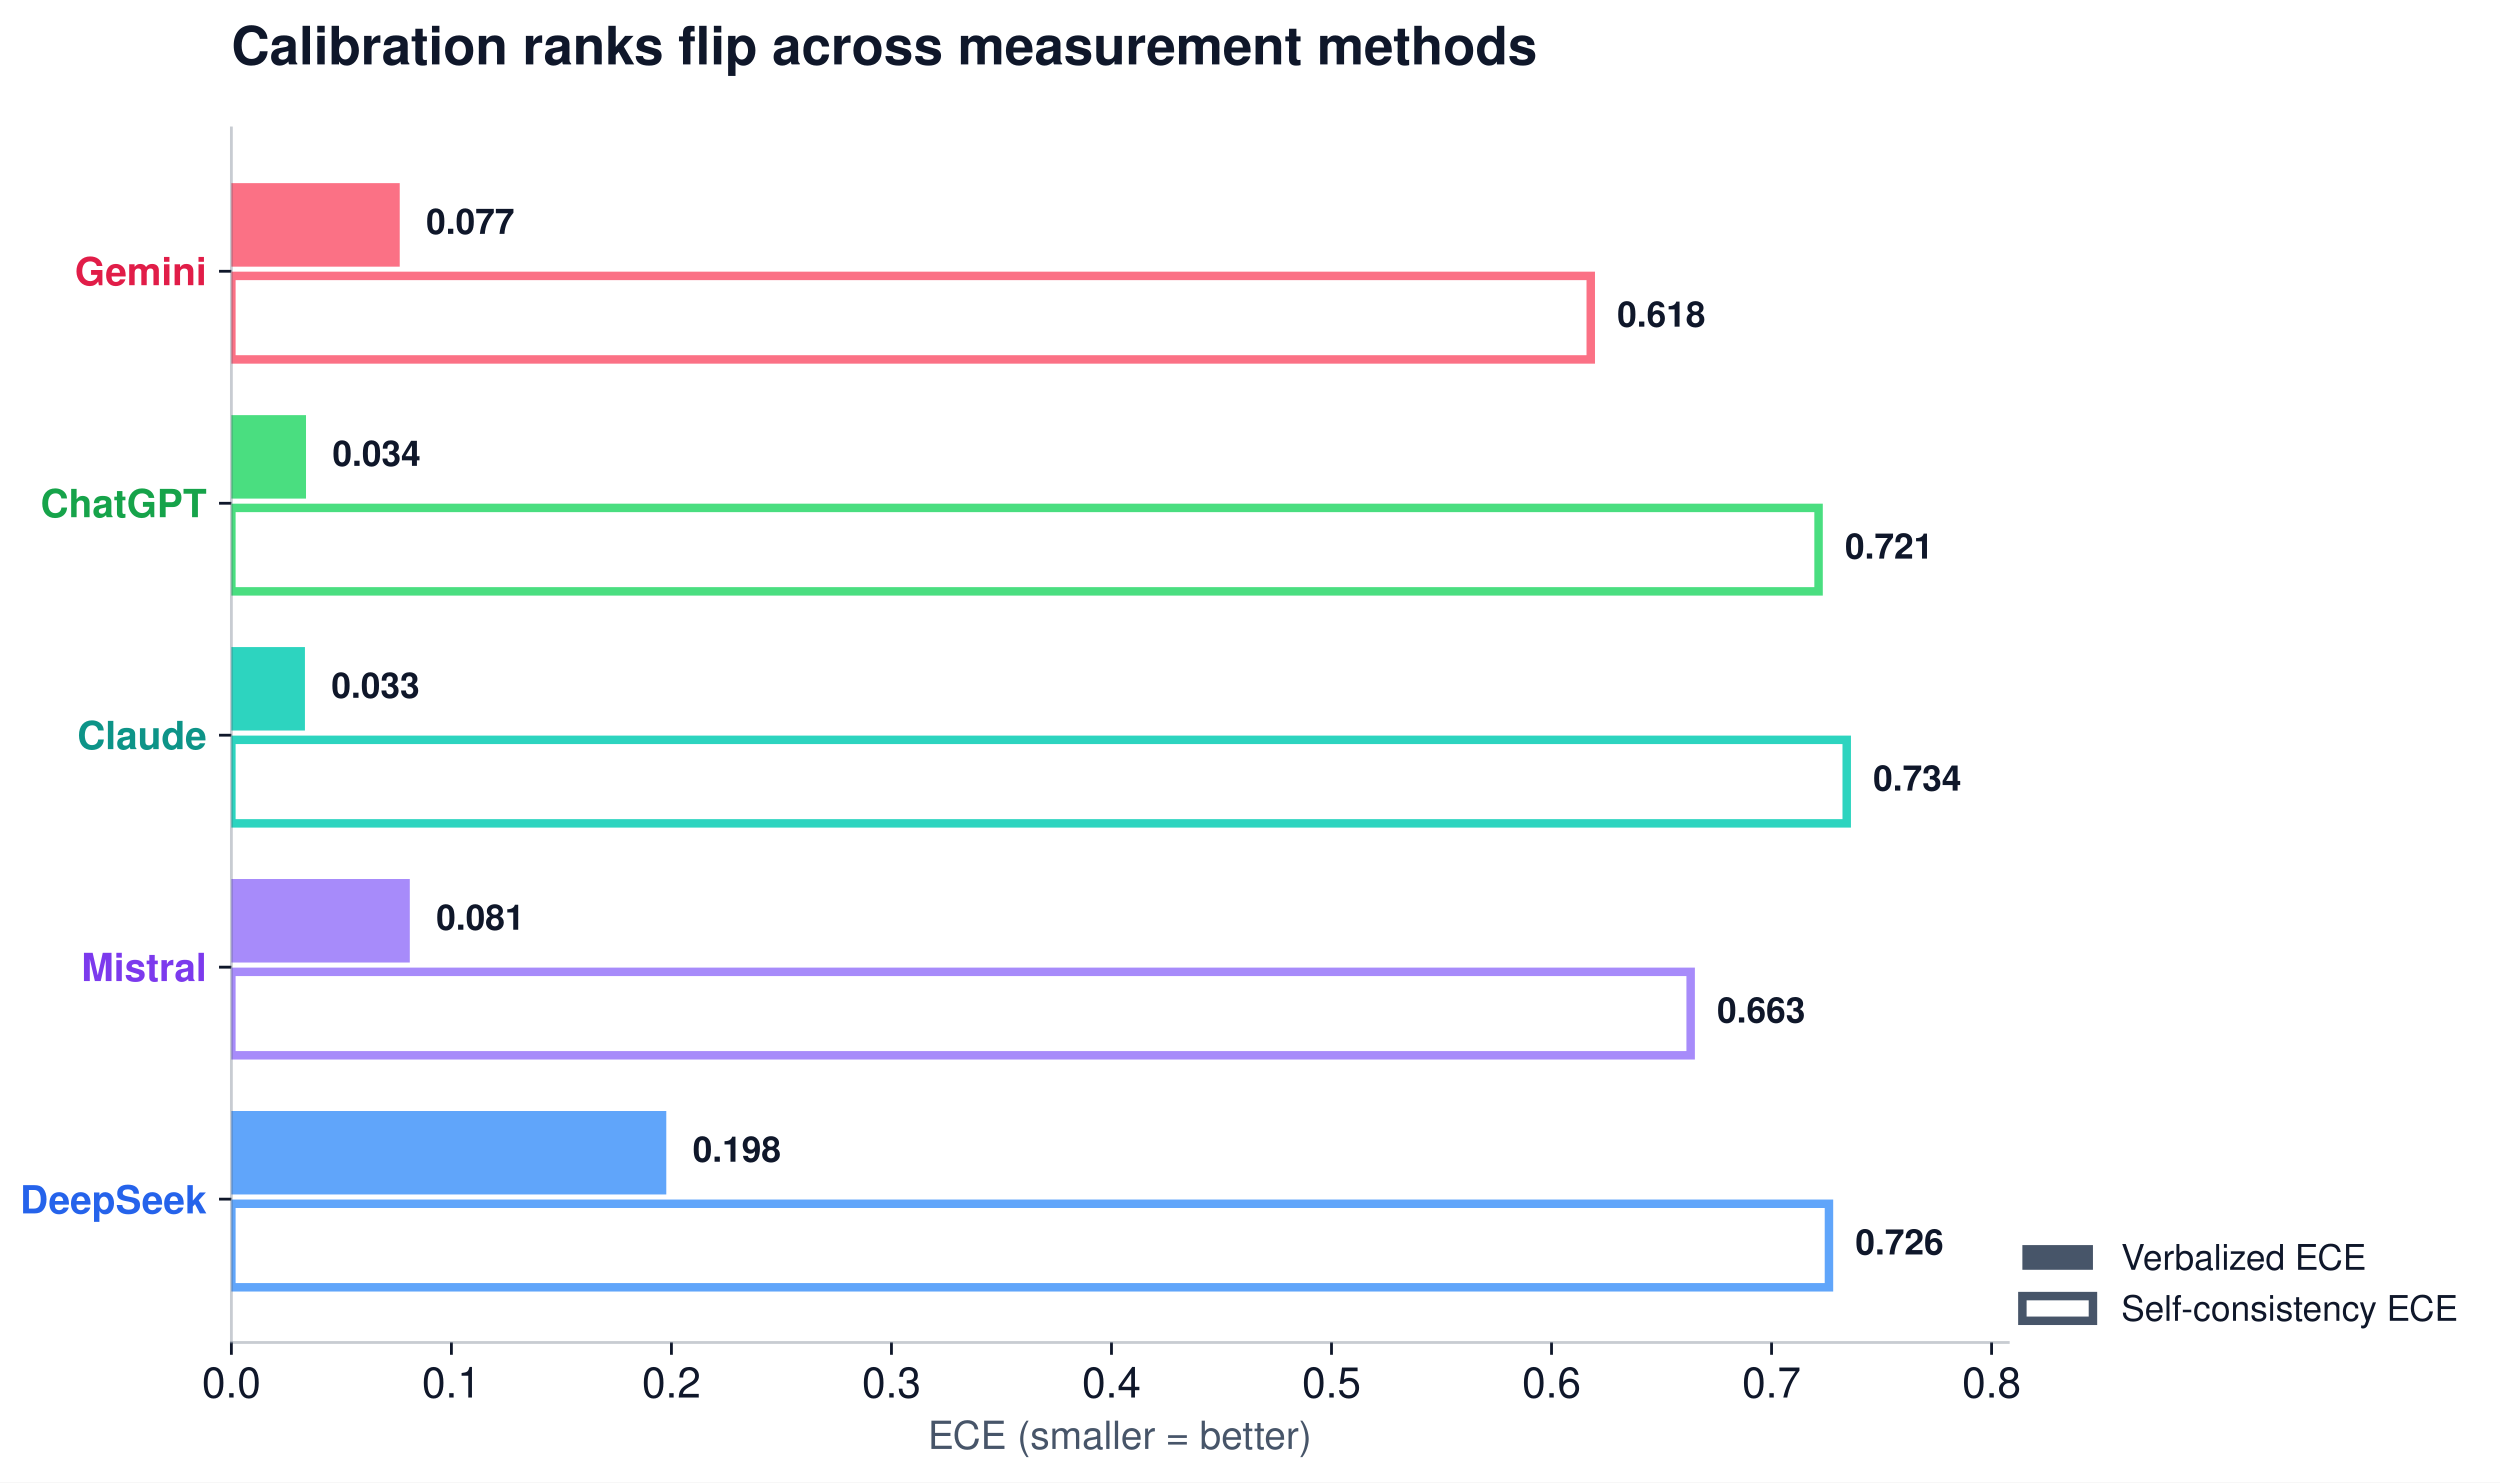
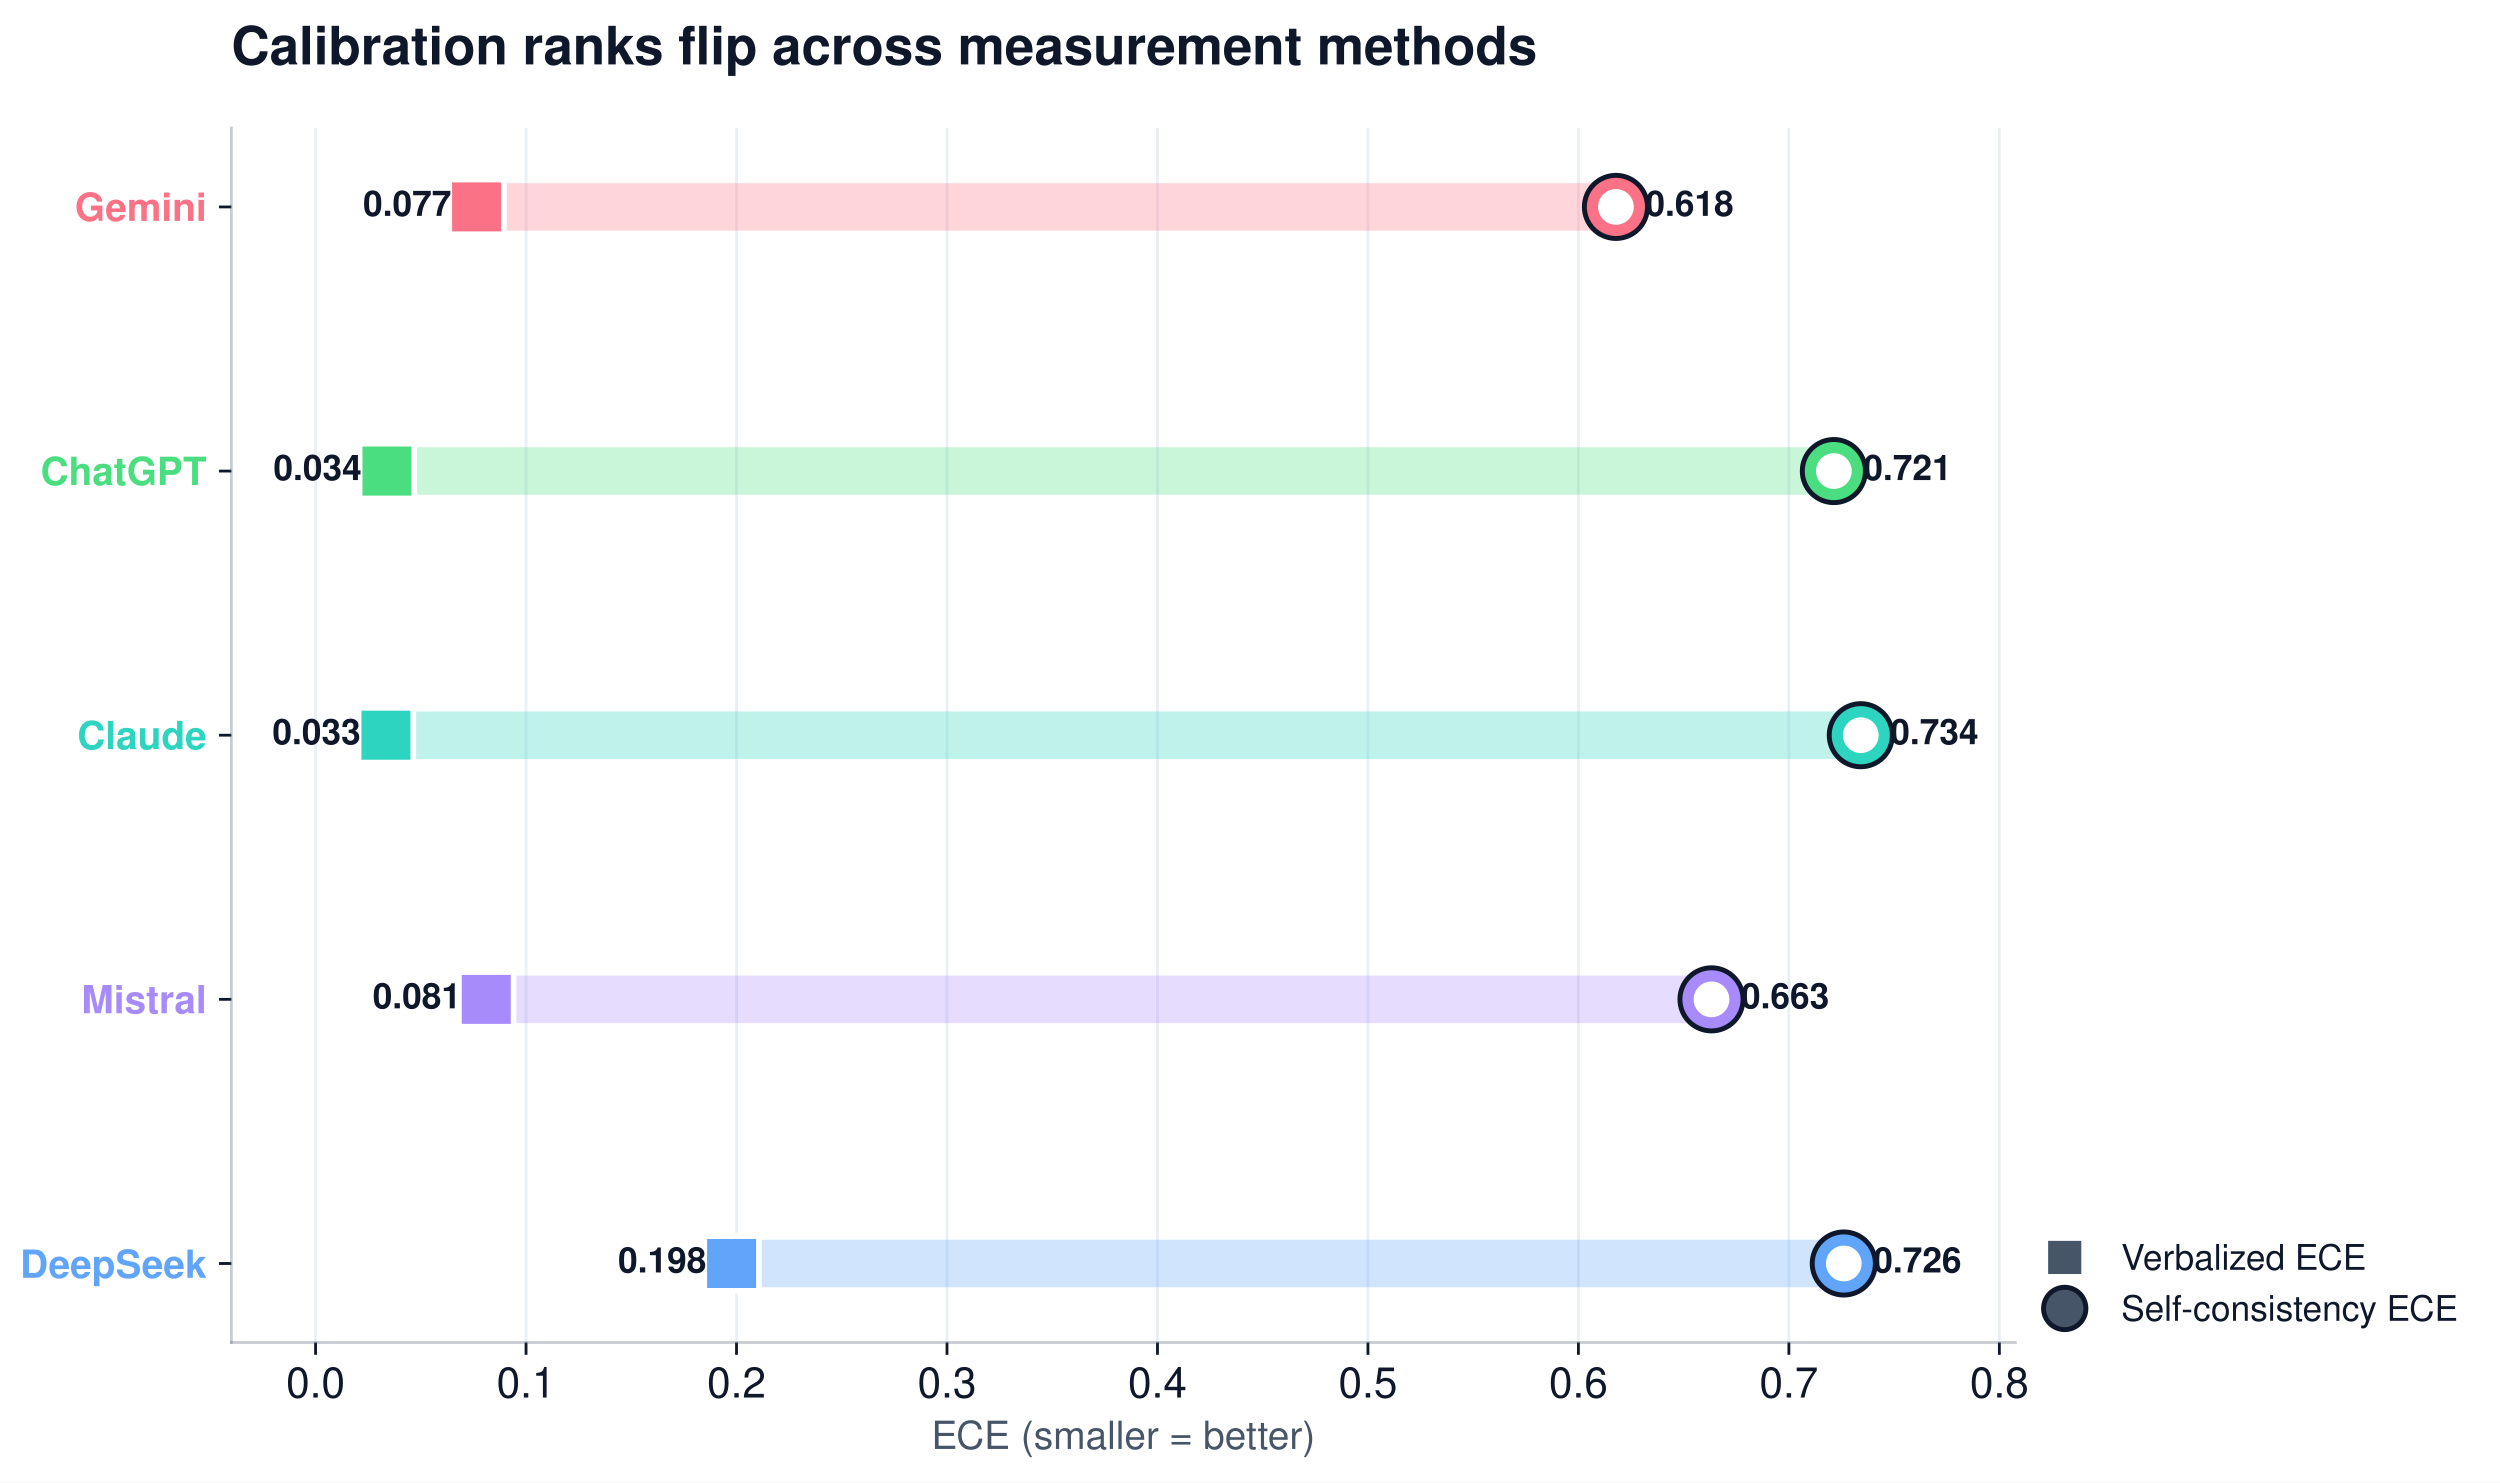
<svg xmlns="http://www.w3.org/2000/svg" xmlns:xlink="http://www.w3.org/1999/xlink" width="708.422pt" height="420.075pt" viewBox="0 0 708.422 420.075" version="1.1">
  <defs>
    <style type="text/css">*{stroke-linejoin: round; stroke-linecap: butt}</style>
  </defs>
  <g id="figure_1">
    <g id="patch_1">
      <path d="M 0 420.075  L 708.422 420.075  L 708.422 0  L 0 0  z " style="fill: #ffffff" />
    </g>
    <g id="axes_1">
      <g id="patch_2">
-         <path d="M 65.567 380.416  L 569.077 380.416  L 569.077 36.253  L 65.567 36.253  z " style="fill: #ffffff" />
+         <path d="M 65.567 380.416  L 571.077 380.416  L 571.077 36.253  L 65.567 36.253  z " style="fill: #ffffff" />
      </g>
      <g id="matplotlib.axis_1">
        <g id="xtick_1">
          <g id="line2d_1">
+             <path d="M 89.423 380.416  L 89.423 36.253  " clip-path="url(#p589577b8d1)" style="fill: none; stroke: #e2e8f0; stroke-opacity: 0.7; stroke-width: 0.8; stroke-linecap: square" />
+           </g>
+           <g id="line2d_2">
            <defs>
-               <path id="m61a6edfb7b" d="M 0 0  L 0 3.5  " style="stroke: #0f172a; stroke-width: 0.8" />
+               <path id="m0f02cc2e3a" d="M 0 0  L 0 3.5  " style="stroke: #0f172a; stroke-width: 0.8" />
            </defs>
            <g>
-               <use xlink:href="#m61a6edfb7b" x="65.567" y="380.416" style="fill: #0f172a; stroke: #0f172a; stroke-width: 0.8" />
+               <use xlink:href="#m0f02cc2e3a" x="89.423" y="380.416" style="fill: #0f172a; stroke: #0f172a; stroke-width: 0.8" />
            </g>
          </g>
          <g id="text_1">
-             <text style="font-size: 12px; font-family: 'Helvetica', 'Arial', 'DejaVu Sans', sans-serif; text-anchor: middle; fill: #0f172a" x="65.567" y="396.024" transform="rotate(-0 65.56656 396.0238)">0.0</text>
+             <text style="font-size: 12px; font-family: 'Helvetica', 'Arial', 'DejaVu Sans', sans-serif; text-anchor: middle; fill: #0f172a" x="89.423" y="396.024" transform="rotate(-0 89.42326 396.0238)">0.0</text>
          </g>
        </g>
        <g id="xtick_2">
-           <g id="line2d_2">
-             <g>
-               <use xlink:href="#m61a6edfb7b" x="127.915" y="380.416" style="fill: #0f172a; stroke: #0f172a; stroke-width: 0.8" />
+           <g id="line2d_3">
+             <path d="M 149.065 380.416  L 149.065 36.253  " clip-path="url(#p589577b8d1)" style="fill: none; stroke: #e2e8f0; stroke-opacity: 0.7; stroke-width: 0.8; stroke-linecap: square" />
+           </g>
+           <g id="line2d_4">
+             <g>
+               <use xlink:href="#m0f02cc2e3a" x="149.065" y="380.416" style="fill: #0f172a; stroke: #0f172a; stroke-width: 0.8" />
            </g>
          </g>
          <g id="text_2">
-             <text style="font-size: 12px; font-family: 'Helvetica', 'Arial', 'DejaVu Sans', sans-serif; text-anchor: middle; fill: #0f172a" x="127.915" y="396.024" transform="rotate(-0 127.9147 396.0238)">0.1</text>
+             <text style="font-size: 12px; font-family: 'Helvetica', 'Arial', 'DejaVu Sans', sans-serif; text-anchor: middle; fill: #0f172a" x="149.065" y="396.024" transform="rotate(-0 149.065 396.0238)">0.1</text>
          </g>
        </g>
        <g id="xtick_3">
-           <g id="line2d_3">
-             <g>
-               <use xlink:href="#m61a6edfb7b" x="190.263" y="380.416" style="fill: #0f172a; stroke: #0f172a; stroke-width: 0.8" />
+           <g id="line2d_5">
+             <path d="M 208.707 380.416  L 208.707 36.253  " clip-path="url(#p589577b8d1)" style="fill: none; stroke: #e2e8f0; stroke-opacity: 0.7; stroke-width: 0.8; stroke-linecap: square" />
+           </g>
+           <g id="line2d_6">
+             <g>
+               <use xlink:href="#m0f02cc2e3a" x="208.707" y="380.416" style="fill: #0f172a; stroke: #0f172a; stroke-width: 0.8" />
            </g>
          </g>
          <g id="text_3">
-             <text style="font-size: 12px; font-family: 'Helvetica', 'Arial', 'DejaVu Sans', sans-serif; text-anchor: middle; fill: #0f172a" x="190.263" y="396.024" transform="rotate(-0 190.2629 396.0238)">0.2</text>
+             <text style="font-size: 12px; font-family: 'Helvetica', 'Arial', 'DejaVu Sans', sans-serif; text-anchor: middle; fill: #0f172a" x="208.707" y="396.024" transform="rotate(-0 208.7067 396.0238)">0.2</text>
          </g>
        </g>
        <g id="xtick_4">
-           <g id="line2d_4">
-             <g>
-               <use xlink:href="#m61a6edfb7b" x="252.611" y="380.416" style="fill: #0f172a; stroke: #0f172a; stroke-width: 0.8" />
+           <g id="line2d_7">
+             <path d="M 268.348 380.416  L 268.348 36.253  " clip-path="url(#p589577b8d1)" style="fill: none; stroke: #e2e8f0; stroke-opacity: 0.7; stroke-width: 0.8; stroke-linecap: square" />
+           </g>
+           <g id="line2d_8">
+             <g>
+               <use xlink:href="#m0f02cc2e3a" x="268.348" y="380.416" style="fill: #0f172a; stroke: #0f172a; stroke-width: 0.8" />
            </g>
          </g>
          <g id="text_4">
-             <text style="font-size: 12px; font-family: 'Helvetica', 'Arial', 'DejaVu Sans', sans-serif; text-anchor: middle; fill: #0f172a" x="252.611" y="396.024" transform="rotate(-0 252.6111 396.0238)">0.3</text>
+             <text style="font-size: 12px; font-family: 'Helvetica', 'Arial', 'DejaVu Sans', sans-serif; text-anchor: middle; fill: #0f172a" x="268.348" y="396.024" transform="rotate(-0 268.3485 396.0238)">0.3</text>
          </g>
        </g>
        <g id="xtick_5">
-           <g id="line2d_5">
-             <g>
-               <use xlink:href="#m61a6edfb7b" x="314.959" y="380.416" style="fill: #0f172a; stroke: #0f172a; stroke-width: 0.8" />
+           <g id="line2d_9">
+             <path d="M 327.99 380.416  L 327.99 36.253  " clip-path="url(#p589577b8d1)" style="fill: none; stroke: #e2e8f0; stroke-opacity: 0.7; stroke-width: 0.8; stroke-linecap: square" />
+           </g>
+           <g id="line2d_10">
+             <g>
+               <use xlink:href="#m0f02cc2e3a" x="327.99" y="380.416" style="fill: #0f172a; stroke: #0f172a; stroke-width: 0.8" />
            </g>
          </g>
          <g id="text_5">
-             <text style="font-size: 12px; font-family: 'Helvetica', 'Arial', 'DejaVu Sans', sans-serif; text-anchor: middle; fill: #0f172a" x="314.959" y="396.024" transform="rotate(-0 314.9593 396.0238)">0.4</text>
+             <text style="font-size: 12px; font-family: 'Helvetica', 'Arial', 'DejaVu Sans', sans-serif; text-anchor: middle; fill: #0f172a" x="327.99" y="396.024" transform="rotate(-0 327.9902 396.0238)">0.4</text>
          </g>
        </g>
        <g id="xtick_6">
-           <g id="line2d_6">
-             <g>
-               <use xlink:href="#m61a6edfb7b" x="377.307" y="380.416" style="fill: #0f172a; stroke: #0f172a; stroke-width: 0.8" />
+           <g id="line2d_11">
+             <path d="M 387.632 380.416  L 387.632 36.253  " clip-path="url(#p589577b8d1)" style="fill: none; stroke: #e2e8f0; stroke-opacity: 0.7; stroke-width: 0.8; stroke-linecap: square" />
+           </g>
+           <g id="line2d_12">
+             <g>
+               <use xlink:href="#m0f02cc2e3a" x="387.632" y="380.416" style="fill: #0f172a; stroke: #0f172a; stroke-width: 0.8" />
            </g>
          </g>
          <g id="text_6">
-             <text style="font-size: 12px; font-family: 'Helvetica', 'Arial', 'DejaVu Sans', sans-serif; text-anchor: middle; fill: #0f172a" x="377.307" y="396.024" transform="rotate(-0 377.3075 396.0238)">0.5</text>
+             <text style="font-size: 12px; font-family: 'Helvetica', 'Arial', 'DejaVu Sans', sans-serif; text-anchor: middle; fill: #0f172a" x="387.632" y="396.024" transform="rotate(-0 387.6319 396.0238)">0.5</text>
          </g>
        </g>
        <g id="xtick_7">
-           <g id="line2d_7">
-             <g>
-               <use xlink:href="#m61a6edfb7b" x="439.656" y="380.416" style="fill: #0f172a; stroke: #0f172a; stroke-width: 0.8" />
+           <g id="line2d_13">
+             <path d="M 447.274 380.416  L 447.274 36.253  " clip-path="url(#p589577b8d1)" style="fill: none; stroke: #e2e8f0; stroke-opacity: 0.7; stroke-width: 0.8; stroke-linecap: square" />
+           </g>
+           <g id="line2d_14">
+             <g>
+               <use xlink:href="#m0f02cc2e3a" x="447.274" y="380.416" style="fill: #0f172a; stroke: #0f172a; stroke-width: 0.8" />
            </g>
          </g>
          <g id="text_7">
-             <text style="font-size: 12px; font-family: 'Helvetica', 'Arial', 'DejaVu Sans', sans-serif; text-anchor: middle; fill: #0f172a" x="439.656" y="396.024" transform="rotate(-0 439.6557 396.0238)">0.6</text>
+             <text style="font-size: 12px; font-family: 'Helvetica', 'Arial', 'DejaVu Sans', sans-serif; text-anchor: middle; fill: #0f172a" x="447.274" y="396.024" transform="rotate(-0 447.2737 396.0238)">0.6</text>
          </g>
        </g>
        <g id="xtick_8">
-           <g id="line2d_8">
-             <g>
-               <use xlink:href="#m61a6edfb7b" x="502.004" y="380.416" style="fill: #0f172a; stroke: #0f172a; stroke-width: 0.8" />
+           <g id="line2d_15">
+             <path d="M 506.915 380.416  L 506.915 36.253  " clip-path="url(#p589577b8d1)" style="fill: none; stroke: #e2e8f0; stroke-opacity: 0.7; stroke-width: 0.8; stroke-linecap: square" />
+           </g>
+           <g id="line2d_16">
+             <g>
+               <use xlink:href="#m0f02cc2e3a" x="506.915" y="380.416" style="fill: #0f172a; stroke: #0f172a; stroke-width: 0.8" />
            </g>
          </g>
          <g id="text_8">
-             <text style="font-size: 12px; font-family: 'Helvetica', 'Arial', 'DejaVu Sans', sans-serif; text-anchor: middle; fill: #0f172a" x="502.004" y="396.024" transform="rotate(-0 502.0039 396.0238)">0.7</text>
+             <text style="font-size: 12px; font-family: 'Helvetica', 'Arial', 'DejaVu Sans', sans-serif; text-anchor: middle; fill: #0f172a" x="506.915" y="396.024" transform="rotate(-0 506.9154 396.0238)">0.7</text>
          </g>
        </g>
        <g id="xtick_9">
-           <g id="line2d_9">
-             <g>
-               <use xlink:href="#m61a6edfb7b" x="564.352" y="380.416" style="fill: #0f172a; stroke: #0f172a; stroke-width: 0.8" />
+           <g id="line2d_17">
+             <path d="M 566.557 380.416  L 566.557 36.253  " clip-path="url(#p589577b8d1)" style="fill: none; stroke: #e2e8f0; stroke-opacity: 0.7; stroke-width: 0.8; stroke-linecap: square" />
+           </g>
+           <g id="line2d_18">
+             <g>
+               <use xlink:href="#m0f02cc2e3a" x="566.557" y="380.416" style="fill: #0f172a; stroke: #0f172a; stroke-width: 0.8" />
            </g>
          </g>
          <g id="text_9">
-             <text style="font-size: 12px; font-family: 'Helvetica', 'Arial', 'DejaVu Sans', sans-serif; text-anchor: middle; fill: #0f172a" x="564.352" y="396.024" transform="rotate(-0 564.352 396.0238)">0.8</text>
+             <text style="font-size: 12px; font-family: 'Helvetica', 'Arial', 'DejaVu Sans', sans-serif; text-anchor: middle; fill: #0f172a" x="566.557" y="396.024" transform="rotate(-0 566.5571 396.0238)">0.8</text>
          </g>
        </g>
        <g id="text_10">
-           <text style="font-size: 11px; font-family: 'Helvetica', 'Arial', 'DejaVu Sans', sans-serif; text-anchor: middle; fill: #475569" x="317.322" y="410.582" transform="rotate(-0 317.3216 410.5825)">ECE (smaller = better)</text>
+           <text style="font-size: 11px; font-family: 'Helvetica', 'Arial', 'DejaVu Sans', sans-serif; text-anchor: middle; fill: #475569" x="318.322" y="410.582" transform="rotate(-0 318.3216 410.5825)">ECE (smaller = better)</text>
        </g>
      </g>
      <g id="matplotlib.axis_2">
        <g id="ytick_1">
-           <g id="line2d_10">
+           <g id="line2d_19">
            <defs>
-               <path id="m9d3c4bd590" d="M 0 0  L -3.5 0  " style="stroke: #0f172a; stroke-width: 0.8" />
+               <path id="m37e18a5973" d="M 0 0  L -3.5 0  " style="stroke: #0f172a; stroke-width: 0.8" />
            </defs>
            <g>
-               <use xlink:href="#m9d3c4bd590" x="65.567" y="76.874" style="fill: #0f172a; stroke: #0f172a; stroke-width: 0.8" />
+               <use xlink:href="#m37e18a5973" x="65.567" y="58.633" style="fill: #0f172a; stroke: #0f172a; stroke-width: 0.8" />
            </g>
          </g>
          <g id="text_11">
-             <text style="font-weight: 700; font-size: 11px; font-family: 'Helvetica', 'Arial', 'DejaVu Sans', sans-serif; text-anchor: end; fill: #e11d48" x="58.567" y="80.82" transform="rotate(-0 58.56656 80.81968)">Gemini</text>
+             <text style="font-weight: 700; font-size: 11px; font-family: 'Helvetica', 'Arial', 'DejaVu Sans', sans-serif; text-anchor: end; fill: #fb7185" x="58.567" y="62.579" transform="rotate(-0 58.56656 62.57881)">Gemini</text>
          </g>
        </g>
        <g id="ytick_2">
-           <g id="line2d_11">
-             <g>
-               <use xlink:href="#m9d3c4bd590" x="65.567" y="142.604" style="fill: #0f172a; stroke: #0f172a; stroke-width: 0.8" />
+           <g id="line2d_20">
+             <g>
+               <use xlink:href="#m37e18a5973" x="65.567" y="133.484" style="fill: #0f172a; stroke: #0f172a; stroke-width: 0.8" />
            </g>
          </g>
          <g id="text_12">
-             <text style="font-weight: 700; font-size: 11px; font-family: 'Helvetica', 'Arial', 'DejaVu Sans', sans-serif; text-anchor: end; fill: #16a34a" x="58.567" y="146.55" transform="rotate(-0 58.56656 146.5497)">ChatGPT</text>
+             <text style="font-weight: 700; font-size: 11px; font-family: 'Helvetica', 'Arial', 'DejaVu Sans', sans-serif; text-anchor: end; fill: #4ade80" x="58.567" y="137.429" transform="rotate(-0 58.56656 137.4293)">ChatGPT</text>
          </g>
        </g>
        <g id="ytick_3">
-           <g id="line2d_12">
-             <g>
-               <use xlink:href="#m9d3c4bd590" x="65.567" y="208.334" style="fill: #0f172a; stroke: #0f172a; stroke-width: 0.8" />
+           <g id="line2d_21">
+             <g>
+               <use xlink:href="#m37e18a5973" x="65.567" y="208.334" style="fill: #0f172a; stroke: #0f172a; stroke-width: 0.8" />
            </g>
          </g>
          <g id="text_13">
-             <text style="font-weight: 700; font-size: 11px; font-family: 'Helvetica', 'Arial', 'DejaVu Sans', sans-serif; text-anchor: end; fill: #0d9488" x="58.567" y="212.28" transform="rotate(-0 58.56656 212.2798)">Claude</text>
+             <text style="font-weight: 700; font-size: 11px; font-family: 'Helvetica', 'Arial', 'DejaVu Sans', sans-serif; text-anchor: end; fill: #2dd4bf" x="58.567" y="212.28" transform="rotate(-0 58.56656 212.2798)">Claude</text>
          </g>
        </g>
        <g id="ytick_4">
-           <g id="line2d_13">
-             <g>
-               <use xlink:href="#m9d3c4bd590" x="65.567" y="274.064" style="fill: #0f172a; stroke: #0f172a; stroke-width: 0.8" />
+           <g id="line2d_22">
+             <g>
+               <use xlink:href="#m37e18a5973" x="65.567" y="283.185" style="fill: #0f172a; stroke: #0f172a; stroke-width: 0.8" />
            </g>
          </g>
          <g id="text_14">
-             <text style="font-weight: 700; font-size: 11px; font-family: 'Helvetica', 'Arial', 'DejaVu Sans', sans-serif; text-anchor: end; fill: #7c3aed" x="58.567" y="278.01" transform="rotate(-0 58.56656 278.0098)">Mistral</text>
+             <text style="font-weight: 700; font-size: 11px; font-family: 'Helvetica', 'Arial', 'DejaVu Sans', sans-serif; text-anchor: end; fill: #a78bfa" x="58.567" y="287.13" transform="rotate(-0 58.56656 287.1302)">Mistral</text>
          </g>
        </g>
        <g id="ytick_5">
-           <g id="line2d_14">
-             <g>
-               <use xlink:href="#m9d3c4bd590" x="65.567" y="339.794" style="fill: #0f172a; stroke: #0f172a; stroke-width: 0.8" />
+           <g id="line2d_23">
+             <g>
+               <use xlink:href="#m37e18a5973" x="65.567" y="358.035" style="fill: #0f172a; stroke: #0f172a; stroke-width: 0.8" />
            </g>
          </g>
          <g id="text_15">
-             <text style="font-weight: 700; font-size: 11px; font-family: 'Helvetica', 'Arial', 'DejaVu Sans', sans-serif; text-anchor: end; fill: #2563eb" x="58.567" y="343.847" transform="rotate(-0 58.56656 343.8473)">DeepSeek</text>
+             <text style="font-weight: 700; font-size: 11px; font-family: 'Helvetica', 'Arial', 'DejaVu Sans', sans-serif; text-anchor: end; fill: #60a5fa" x="58.567" y="362.088" transform="rotate(-0 58.56656 362.0881)">DeepSeek</text>
          </g>
        </g>
      </g>
      <g id="patch_3">
-         <path d="M 65.567 51.897  L 113.27 51.897  L 113.27 75.56  L 65.567 75.56  z " clip-path="url(#pe9db43dad3)" style="fill: #fb7185" />
+         <path d="M 135.056 51.897  L 457.905 51.897  L 457.905 65.37  L 135.056 65.37  z " clip-path="url(#p589577b8d1)" style="fill: #fb7185; opacity: 0.3" />
      </g>
      <g id="patch_4">
-         <path d="M 65.567 78.189  L 450.77 78.189  L 450.77 101.852  L 65.567 101.852  z " clip-path="url(#pe9db43dad3)" style="fill: #ffffff; stroke: #fb7185; stroke-width: 2.4; stroke-linejoin: miter" />
+         <path d="M 109.653 126.747  L 519.659 126.747  L 519.659 140.22  L 109.653 140.22  z " clip-path="url(#p589577b8d1)" style="fill: #4ade80; opacity: 0.3" />
      </g>
      <g id="patch_5">
-         <path d="M 65.567 117.627  L 86.714 117.627  L 86.714 141.29  L 65.567 141.29  z " clip-path="url(#pe9db43dad3)" style="fill: #4ade80" />
+         <path d="M 109.362 201.598  L 527.29 201.598  L 527.29 215.071  L 109.362 215.071  z " clip-path="url(#p589577b8d1)" style="fill: #2dd4bf; opacity: 0.3" />
      </g>
      <g id="patch_6">
-         <path d="M 65.567 143.919  L 515.325 143.919  L 515.325 167.582  L 65.567 167.582  z " clip-path="url(#pe9db43dad3)" style="fill: #ffffff; stroke: #4ade80; stroke-width: 2.4; stroke-linejoin: miter" />
+         <path d="M 137.788 276.448  L 484.985 276.448  L 484.985 289.921  L 137.788 289.921  z " clip-path="url(#p589577b8d1)" style="fill: #a78bfa; opacity: 0.3" />
      </g>
      <g id="patch_7">
-         <path d="M 65.567 183.357  L 86.41 183.357  L 86.41 207.02  L 65.567 207.02  z " clip-path="url(#pe9db43dad3)" style="fill: #2dd4bf" />
+         <path d="M 207.312 351.299  L 522.474 351.299  L 522.474 364.772  L 207.312 364.772  z " clip-path="url(#p589577b8d1)" style="fill: #60a5fa; opacity: 0.3" />
      </g>
      <g id="patch_8">
-         <path d="M 65.567 209.649  L 523.303 209.649  L 523.303 233.312  L 65.567 233.312  z " clip-path="url(#pe9db43dad3)" style="fill: #ffffff; stroke: #2dd4bf; stroke-width: 2.4; stroke-linejoin: miter" />
+         <path d="M 65.567 380.416  L 65.567 36.253  " style="fill: none; opacity: 0.3; stroke: #475569; stroke-width: 0.8; stroke-linejoin: miter; stroke-linecap: square" />
      </g>
      <g id="patch_9">
-         <path d="M 65.567 249.087  L 116.126 249.087  L 116.126 272.75  L 65.567 272.75  z " clip-path="url(#pe9db43dad3)" style="fill: #a78bfa" />
-       </g>
-       <g id="patch_10">
-         <path d="M 65.567 275.379  L 479.078 275.379  L 479.078 299.042  L 65.567 299.042  z " clip-path="url(#pe9db43dad3)" style="fill: #ffffff; stroke: #a78bfa; stroke-width: 2.4; stroke-linejoin: miter" />
-       </g>
-       <g id="patch_11">
-         <path d="M 65.567 314.817  L 188.804 314.817  L 188.804 338.48  L 65.567 338.48  z " clip-path="url(#pe9db43dad3)" style="fill: #60a5fa" />
-       </g>
-       <g id="patch_12">
-         <path d="M 65.567 341.109  L 518.269 341.109  L 518.269 364.772  L 65.567 364.772  z " clip-path="url(#pe9db43dad3)" style="fill: #ffffff; stroke: #60a5fa; stroke-width: 2.4; stroke-linejoin: miter" />
-       </g>
-       <g id="patch_13">
-         <path d="M 65.567 380.416  L 65.567 36.253  " style="fill: none; opacity: 0.3; stroke: #475569; stroke-width: 0.8; stroke-linejoin: miter; stroke-linecap: square" />
-       </g>
-       <g id="patch_14">
-         <path d="M 65.567 380.416  L 569.077 380.416  " style="fill: none; opacity: 0.3; stroke: #475569; stroke-width: 0.8; stroke-linejoin: miter; stroke-linecap: square" />
+         <path d="M 65.567 380.416  L 571.077 380.416  " style="fill: none; opacity: 0.3; stroke: #475569; stroke-width: 0.8; stroke-linejoin: miter; stroke-linecap: square" />
+       </g>
+       <g id="PathCollection_1">
+         <defs>
+           <path id="mabb46703cf" d="M -7.746 7.746  L 7.746 7.746  L 7.746 -7.746  L -7.746 -7.746  z " style="stroke: #ffffff; stroke-width: 1.6" />
+         </defs>
+         <g clip-path="url(#p589577b8d1)">
+           <use xlink:href="#mabb46703cf" x="135.056" y="58.633" style="fill: #fb7185; stroke: #ffffff; stroke-width: 1.6" />
+         </g>
+       </g>
+       <g id="PathCollection_2">
+         <defs>
+           <path id="maa3b8b1311" d="M 0 8.944  C 2.372 8.944 4.647 8.002 6.325 6.325  C 8.002 4.647 8.944 2.372 8.944 0  C 8.944 -2.372 8.002 -4.647 6.325 -6.325  C 4.647 -8.002 2.372 -8.944 0 -8.944  C -2.372 -8.944 -4.647 -8.002 -6.325 -6.325  C -8.002 -4.647 -8.944 -2.372 -8.944 0  C -8.944 2.372 -8.002 4.647 -6.325 6.325  C -4.647 8.002 -2.372 8.944 0 8.944  z " style="stroke: #0f172a; stroke-width: 1.4" />
+         </defs>
+         <g clip-path="url(#p589577b8d1)">
+           <use xlink:href="#maa3b8b1311" x="457.905" y="58.633" style="fill: #fb7185; stroke: #0f172a; stroke-width: 1.4" />
+         </g>
+       </g>
+       <g id="PathCollection_3">
+         <defs>
+           <path id="m60ca6f9d58" d="M -7.746 7.746  L 7.746 7.746  L 7.746 -7.746  L -7.746 -7.746  z " style="stroke: #ffffff; stroke-width: 1.6" />
+         </defs>
+         <g clip-path="url(#p589577b8d1)">
+           <use xlink:href="#m60ca6f9d58" x="109.653" y="133.484" style="fill: #4ade80; stroke: #ffffff; stroke-width: 1.6" />
+         </g>
+       </g>
+       <g id="PathCollection_4">
+         <defs>
+           <path id="mfe2cff156c" d="M 0 8.944  C 2.372 8.944 4.647 8.002 6.325 6.325  C 8.002 4.647 8.944 2.372 8.944 0  C 8.944 -2.372 8.002 -4.647 6.325 -6.325  C 4.647 -8.002 2.372 -8.944 0 -8.944  C -2.372 -8.944 -4.647 -8.002 -6.325 -6.325  C -8.002 -4.647 -8.944 -2.372 -8.944 0  C -8.944 2.372 -8.002 4.647 -6.325 6.325  C -4.647 8.002 -2.372 8.944 0 8.944  z " style="stroke: #0f172a; stroke-width: 1.4" />
+         </defs>
+         <g clip-path="url(#p589577b8d1)">
+           <use xlink:href="#mfe2cff156c" x="519.659" y="133.484" style="fill: #4ade80; stroke: #0f172a; stroke-width: 1.4" />
+         </g>
+       </g>
+       <g id="PathCollection_5">
+         <defs>
+           <path id="m6b8f0c0fa2" d="M -7.746 7.746  L 7.746 7.746  L 7.746 -7.746  L -7.746 -7.746  z " style="stroke: #ffffff; stroke-width: 1.6" />
+         </defs>
+         <g clip-path="url(#p589577b8d1)">
+           <use xlink:href="#m6b8f0c0fa2" x="109.362" y="208.334" style="fill: #2dd4bf; stroke: #ffffff; stroke-width: 1.6" />
+         </g>
+       </g>
+       <g id="PathCollection_6">
+         <defs>
+           <path id="md6d6c5db9b" d="M 0 8.944  C 2.372 8.944 4.647 8.002 6.325 6.325  C 8.002 4.647 8.944 2.372 8.944 0  C 8.944 -2.372 8.002 -4.647 6.325 -6.325  C 4.647 -8.002 2.372 -8.944 0 -8.944  C -2.372 -8.944 -4.647 -8.002 -6.325 -6.325  C -8.002 -4.647 -8.944 -2.372 -8.944 0  C -8.944 2.372 -8.002 4.647 -6.325 6.325  C -4.647 8.002 -2.372 8.944 0 8.944  z " style="stroke: #0f172a; stroke-width: 1.4" />
+         </defs>
+         <g clip-path="url(#p589577b8d1)">
+           <use xlink:href="#md6d6c5db9b" x="527.29" y="208.334" style="fill: #2dd4bf; stroke: #0f172a; stroke-width: 1.4" />
+         </g>
+       </g>
+       <g id="PathCollection_7">
+         <defs>
+           <path id="mdb3ee43f62" d="M -7.746 7.746  L 7.746 7.746  L 7.746 -7.746  L -7.746 -7.746  z " style="stroke: #ffffff; stroke-width: 1.6" />
+         </defs>
+         <g clip-path="url(#p589577b8d1)">
+           <use xlink:href="#mdb3ee43f62" x="137.788" y="283.185" style="fill: #a78bfa; stroke: #ffffff; stroke-width: 1.6" />
+         </g>
+       </g>
+       <g id="PathCollection_8">
+         <defs>
+           <path id="m62f8445bd3" d="M 0 8.944  C 2.372 8.944 4.647 8.002 6.325 6.325  C 8.002 4.647 8.944 2.372 8.944 0  C 8.944 -2.372 8.002 -4.647 6.325 -6.325  C 4.647 -8.002 2.372 -8.944 0 -8.944  C -2.372 -8.944 -4.647 -8.002 -6.325 -6.325  C -8.002 -4.647 -8.944 -2.372 -8.944 0  C -8.944 2.372 -8.002 4.647 -6.325 6.325  C -4.647 8.002 -2.372 8.944 0 8.944  z " style="stroke: #0f172a; stroke-width: 1.4" />
+         </defs>
+         <g clip-path="url(#p589577b8d1)">
+           <use xlink:href="#m62f8445bd3" x="484.985" y="283.185" style="fill: #a78bfa; stroke: #0f172a; stroke-width: 1.4" />
+         </g>
+       </g>
+       <g id="PathCollection_9">
+         <defs>
+           <path id="mb4dcc02bbf" d="M -7.746 7.746  L 7.746 7.746  L 7.746 -7.746  L -7.746 -7.746  z " style="stroke: #ffffff; stroke-width: 1.6" />
+         </defs>
+         <g clip-path="url(#p589577b8d1)">
+           <use xlink:href="#mb4dcc02bbf" x="207.312" y="358.035" style="fill: #60a5fa; stroke: #ffffff; stroke-width: 1.6" />
+         </g>
+       </g>
+       <g id="PathCollection_10">
+         <defs>
+           <path id="m55cc45db07" d="M 0 8.944  C 2.372 8.944 4.647 8.002 6.325 6.325  C 8.002 4.647 8.944 2.372 8.944 0  C 8.944 -2.372 8.002 -4.647 6.325 -6.325  C 4.647 -8.002 2.372 -8.944 0 -8.944  C -2.372 -8.944 -4.647 -8.002 -6.325 -6.325  C -8.002 -4.647 -8.944 -2.372 -8.944 0  C -8.944 2.372 -8.002 4.647 -6.325 6.325  C -4.647 8.002 -2.372 8.944 0 8.944  z " style="stroke: #0f172a; stroke-width: 1.4" />
+         </defs>
+         <g clip-path="url(#p589577b8d1)">
+           <use xlink:href="#m55cc45db07" x="522.474" y="358.035" style="fill: #60a5fa; stroke: #0f172a; stroke-width: 1.4" />
+         </g>
      </g>
      <g id="text_16">
-         <text style="font-weight: 700; font-size: 10px; font-family: 'Helvetica', 'Arial', 'DejaVu Sans', sans-serif; text-anchor: start; fill: #0f172a" x="120.751" y="66.273" transform="rotate(-0 120.7514 66.27281)">0.077</text>
+         <text style="font-weight: 700; font-size: 15px; font-family: 'Helvetica', 'Arial', 'DejaVu Sans', sans-serif; text-anchor: start; fill: #0f172a" x="65.567" y="18.253" transform="rotate(-0 65.56656 18.25313)">Calibration ranks flip across measurement methods</text>
+       </g>
+       <g id="PathCollection_11">
+         <path d="M 457.905 63.693  C 459.247 63.693 460.534 63.16 461.483 62.211  C 462.432 61.262 462.965 59.975 462.965 58.633  C 462.965 57.292 462.432 56.005 461.483 55.056  C 460.534 54.107 459.247 53.574 457.905 53.574  C 456.564 53.574 455.277 54.107 454.328 55.056  C 453.379 56.005 452.846 57.292 452.846 58.633  C 452.846 59.975 453.379 61.262 454.328 62.211  C 455.277 63.16 456.564 63.693 457.905 63.693  z " clip-path="url(#p589577b8d1)" style="fill: #ffffff" />
+       </g>
+       <g id="PathCollection_12">
+         <path d="M 519.659 138.544  C 521.001 138.544 522.288 138.01 523.236 137.062  C 524.185 136.113 524.718 134.826 524.718 133.484  C 524.718 132.142 524.185 130.855 523.236 129.906  C 522.288 128.957 521.001 128.424 519.659 128.424  C 518.317 128.424 517.03 128.957 516.081 129.906  C 515.132 130.855 514.599 132.142 514.599 133.484  C 514.599 134.826 515.132 136.113 516.081 137.062  C 517.03 138.01 518.317 138.544 519.659 138.544  z " clip-path="url(#p589577b8d1)" style="fill: #ffffff" />
+       </g>
+       <g id="PathCollection_13">
+         <path d="M 527.29 213.394  C 528.632 213.394 529.919 212.861 530.868 211.912  C 531.816 210.963 532.35 209.676 532.35 208.334  C 532.35 206.993 531.816 205.705 530.868 204.757  C 529.919 203.808 528.632 203.275 527.29 203.275  C 525.948 203.275 524.661 203.808 523.712 204.757  C 522.763 205.705 522.23 206.993 522.23 208.334  C 522.23 209.676 522.763 210.963 523.712 211.912  C 524.661 212.861 525.948 213.394 527.29 213.394  z " clip-path="url(#p589577b8d1)" style="fill: #ffffff" />
+       </g>
+       <g id="PathCollection_14">
+         <path d="M 484.985 288.244  C 486.327 288.244 487.614 287.711 488.563 286.763  C 489.512 285.814 490.045 284.527 490.045 283.185  C 490.045 281.843 489.512 280.556 488.563 279.607  C 487.614 278.658 486.327 278.125 484.985 278.125  C 483.643 278.125 482.356 278.658 481.407 279.607  C 480.458 280.556 479.925 281.843 479.925 283.185  C 479.925 284.527 480.458 285.814 481.407 286.763  C 482.356 287.711 483.643 288.244 484.985 288.244  z " clip-path="url(#p589577b8d1)" style="fill: #ffffff" />
+       </g>
+       <g id="PathCollection_15">
+         <path d="M 522.474 363.095  C 523.816 363.095 525.103 362.562 526.052 361.613  C 527.001 360.664 527.534 359.377 527.534 358.035  C 527.534 356.693 527.001 355.406 526.052 354.458  C 525.103 353.509 523.816 352.976 522.474 352.976  C 521.132 352.976 519.845 353.509 518.896 354.458  C 517.948 355.406 517.414 356.693 517.414 358.035  C 517.414 359.377 517.948 360.664 518.896 361.613  C 519.845 362.562 521.132 363.095 522.474 363.095  z " clip-path="url(#p589577b8d1)" style="fill: #ffffff" />
      </g>
      <g id="text_17">
-         <text style="font-weight: 700; font-size: 10px; font-family: 'Helvetica', 'Arial', 'DejaVu Sans', sans-serif; text-anchor: start; fill: #0f172a" x="458.252" y="92.565" transform="rotate(-0 458.2517 92.56483)">0.618</text>
+         <text style="font-weight: 700; font-size: 10px; font-family: 'Helvetica', 'Arial', 'DejaVu Sans', sans-serif; text-anchor: end; fill: #0f172a" x="127.899" y="61.178" transform="rotate(-0 127.8986 61.17795)">0.077</text>
      </g>
      <g id="text_18">
-         <text style="font-weight: 700; font-size: 10px; font-family: 'Helvetica', 'Arial', 'DejaVu Sans', sans-serif; text-anchor: start; fill: #0f172a" x="94.196" y="132.003" transform="rotate(-0 94.19568 132.0029)">0.034</text>
+         <text style="font-weight: 700; font-size: 10px; font-family: 'Helvetica', 'Arial', 'DejaVu Sans', sans-serif; text-anchor: start; fill: #0f172a" x="466.255" y="61.178" transform="rotate(-0 466.2553 61.17795)">0.618</text>
      </g>
      <g id="text_19">
-         <text style="font-weight: 700; font-size: 10px; font-family: 'Helvetica', 'Arial', 'DejaVu Sans', sans-serif; text-anchor: start; fill: #0f172a" x="522.807" y="158.295" transform="rotate(-0 522.8072 158.2949)">0.721</text>
+         <text style="font-weight: 700; font-size: 10px; font-family: 'Helvetica', 'Arial', 'DejaVu Sans', sans-serif; text-anchor: end; fill: #0f172a" x="102.496" y="136.028" transform="rotate(-0 102.4956 136.0284)">0.034</text>
      </g>
      <g id="text_20">
-         <text style="font-weight: 700; font-size: 10px; font-family: 'Helvetica', 'Arial', 'DejaVu Sans', sans-serif; text-anchor: start; fill: #0f172a" x="93.892" y="197.733" transform="rotate(-0 93.89184 197.7329)">0.033</text>
+         <text style="font-weight: 700; font-size: 10px; font-family: 'Helvetica', 'Arial', 'DejaVu Sans', sans-serif; text-anchor: start; fill: #0f172a" x="528.009" y="136.028" transform="rotate(-0 528.0086 136.0284)">0.721</text>
      </g>
      <g id="text_21">
-         <text style="font-weight: 700; font-size: 10px; font-family: 'Helvetica', 'Arial', 'DejaVu Sans', sans-serif; text-anchor: start; fill: #0f172a" x="530.785" y="224.025" transform="rotate(-0 530.7847 224.0249)">0.734</text>
+         <text style="font-weight: 700; font-size: 10px; font-family: 'Helvetica', 'Arial', 'DejaVu Sans', sans-serif; text-anchor: end; fill: #0f172a" x="102.205" y="210.879" transform="rotate(-0 102.205 210.8789)">0.033</text>
      </g>
      <g id="text_22">
-         <text style="font-weight: 700; font-size: 10px; font-family: 'Helvetica', 'Arial', 'DejaVu Sans', sans-serif; text-anchor: start; fill: #0f172a" x="123.607" y="263.463" transform="rotate(-0 123.6075 263.4629)">0.081</text>
+         <text style="font-weight: 700; font-size: 10px; font-family: 'Helvetica', 'Arial', 'DejaVu Sans', sans-serif; text-anchor: start; fill: #0f172a" x="535.64" y="210.879" transform="rotate(-0 535.6397 210.8789)">0.734</text>
      </g>
      <g id="text_23">
-         <text style="font-weight: 700; font-size: 10px; font-family: 'Helvetica', 'Arial', 'DejaVu Sans', sans-serif; text-anchor: start; fill: #0f172a" x="486.56" y="289.755" transform="rotate(-0 486.5601 289.755)">0.663</text>
+         <text style="font-weight: 700; font-size: 10px; font-family: 'Helvetica', 'Arial', 'DejaVu Sans', sans-serif; text-anchor: end; fill: #0f172a" x="130.631" y="285.729" transform="rotate(-0 130.6307 285.7294)">0.081</text>
      </g>
      <g id="text_24">
-         <text style="font-weight: 700; font-size: 10px; font-family: 'Helvetica', 'Arial', 'DejaVu Sans', sans-serif; text-anchor: start; fill: #0f172a" x="196.286" y="329.193" transform="rotate(-0 196.2863 329.193)">0.198</text>
+         <text style="font-weight: 700; font-size: 10px; font-family: 'Helvetica', 'Arial', 'DejaVu Sans', sans-serif; text-anchor: start; fill: #0f172a" x="493.335" y="285.729" transform="rotate(-0 493.3349 285.7294)">0.663</text>
      </g>
      <g id="text_25">
-         <text style="font-weight: 700; font-size: 10px; font-family: 'Helvetica', 'Arial', 'DejaVu Sans', sans-serif; text-anchor: start; fill: #0f172a" x="525.75" y="355.485" transform="rotate(-0 525.7504 355.485)">0.726</text>
+         <text style="font-weight: 700; font-size: 10px; font-family: 'Helvetica', 'Arial', 'DejaVu Sans', sans-serif; text-anchor: end; fill: #0f172a" x="200.155" y="360.58" transform="rotate(-0 200.1546 360.5799)">0.198</text>
      </g>
      <g id="text_26">
-         <text style="font-weight: 700; font-size: 15px; font-family: 'Helvetica', 'Arial', 'DejaVu Sans', sans-serif; text-anchor: start; fill: #0f172a" x="65.567" y="18.253" transform="rotate(-0 65.56656 18.25313)">Calibration ranks flip across measurement methods</text>
+         <text style="font-weight: 700; font-size: 10px; font-family: 'Helvetica', 'Arial', 'DejaVu Sans', sans-serif; text-anchor: start; fill: #0f172a" x="530.824" y="360.58" transform="rotate(-0 530.8239 360.5799)">0.726</text>
      </g>
      <g id="legend_1">
-         <g id="patch_15">
-           <path d="M 573.077 359.819  L 593.077 359.819  L 593.077 352.819  L 573.077 352.819  z " style="fill: #475569" />
+         <g id="line2d_24">
+           <defs>
+             <path id="mf5f8b4b685" d="M -5.5 5.5  L 5.5 5.5  L 5.5 -5.5  L -5.5 -5.5  z " style="stroke: #ffffff; stroke-width: 1.6; stroke-linejoin: miter" />
+           </defs>
+           <g>
+             <use xlink:href="#mf5f8b4b685" x="585.077" y="356.319" style="fill: #475569; stroke: #ffffff; stroke-width: 1.6; stroke-linejoin: miter" />
+           </g>
        </g>
        <g id="text_27">
          <text style="font-size: 10px; font-family: 'Helvetica', 'Arial', 'DejaVu Sans', sans-serif; text-anchor: start; fill: #0f172a" x="601.077" y="359.819" transform="rotate(-0 601.0766 359.8188)">Verbalized ECE</text>
        </g>
-         <g id="patch_16">
-           <path d="M 573.077 374.272  L 593.077 374.272  L 593.077 367.272  L 573.077 367.272  z " style="fill: #ffffff; stroke: #475569; stroke-width: 2.4; stroke-linejoin: miter" />
+         <g id="line2d_25">
+           <defs>
+             <path id="md6a0a09706" d="M 0 6  C 1.591 6 3.117 5.368 4.243 4.243  C 5.368 3.117 6 1.591 6 0  C 6 -1.591 5.368 -3.117 4.243 -4.243  C 3.117 -5.368 1.591 -6 0 -6  C -1.591 -6 -3.117 -5.368 -4.243 -4.243  C -5.368 -3.117 -6 -1.591 -6 0  C -6 1.591 -5.368 3.117 -4.243 4.243  C -3.117 5.368 -1.591 6 0 6  z " style="stroke: #0f172a; stroke-width: 1.4" />
+           </defs>
+           <g>
+             <use xlink:href="#md6a0a09706" x="585.077" y="370.772" style="fill: #475569; stroke: #0f172a; stroke-width: 1.4" />
+           </g>
        </g>
        <g id="text_28">
          <text style="font-size: 10px; font-family: 'Helvetica', 'Arial', 'DejaVu Sans', sans-serif; text-anchor: start; fill: #0f172a" x="601.077" y="374.272" transform="rotate(-0 601.0766 374.2719)">Self-consistency ECE</text>
        </g>
      </g>
    </g>
  </g>
  <defs>
-     <clipPath id="pe9db43dad3">
-       <rect x="65.567" y="36.253" width="503.51" height="344.163" />
+     <clipPath id="p589577b8d1">
+       <rect x="65.567" y="36.253" width="505.51" height="344.163" />
    </clipPath>
  </defs>
</svg>
